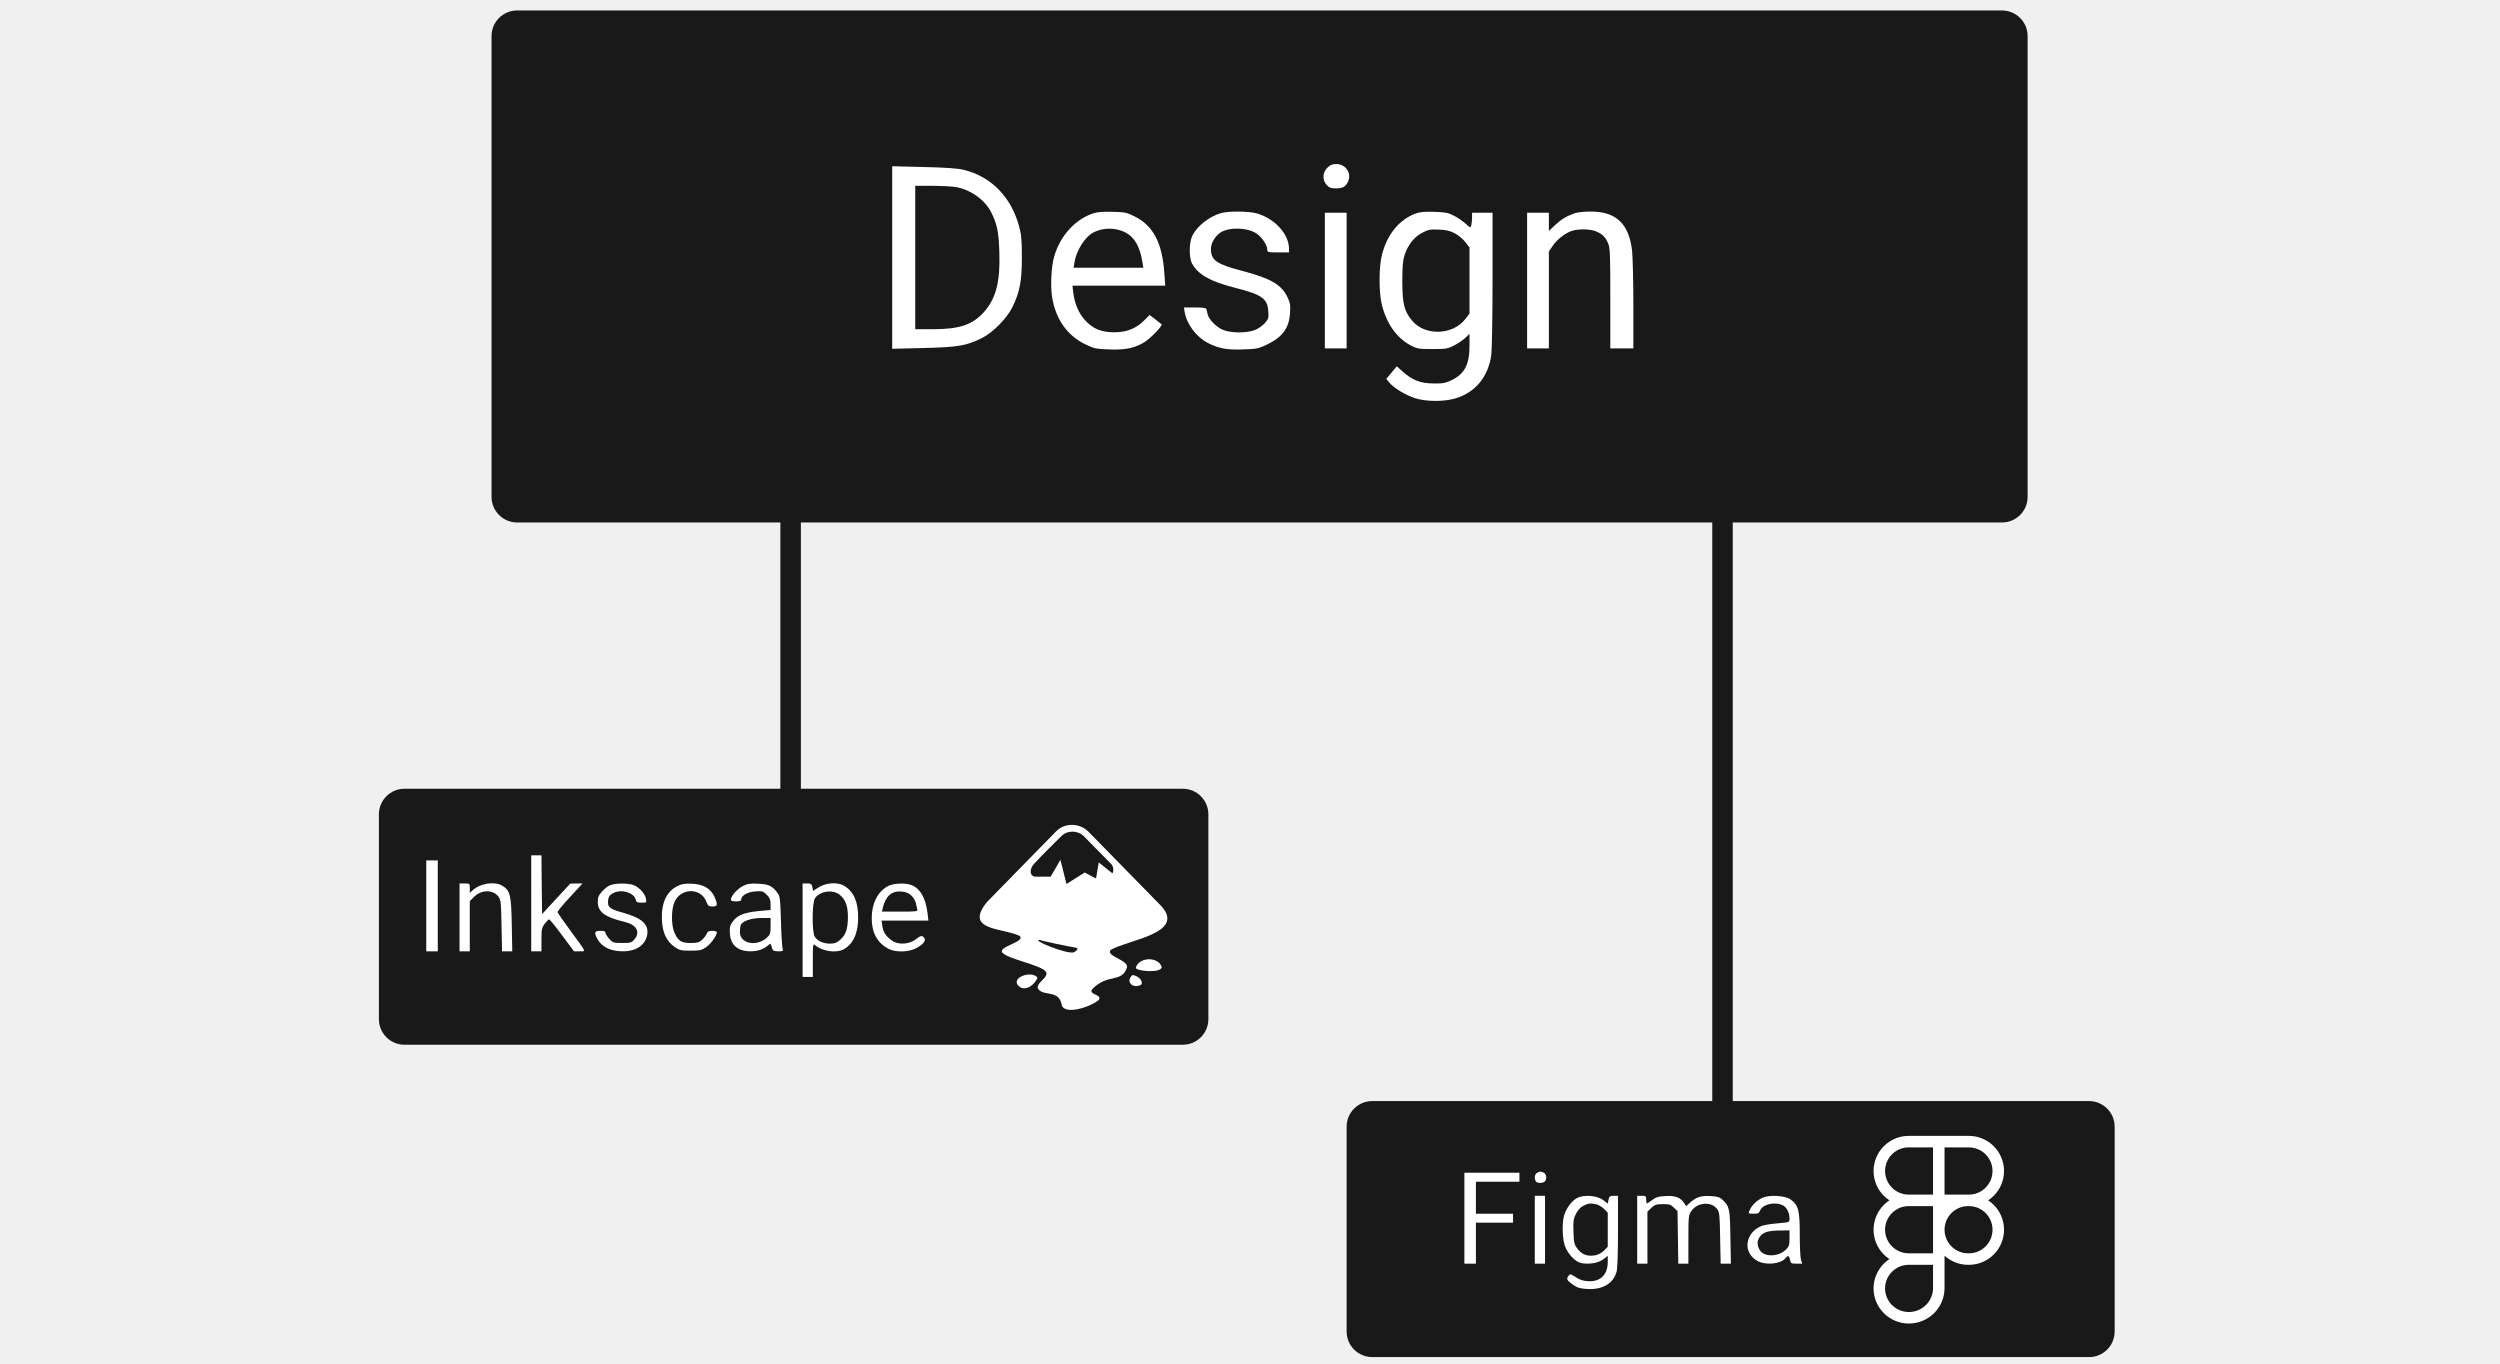
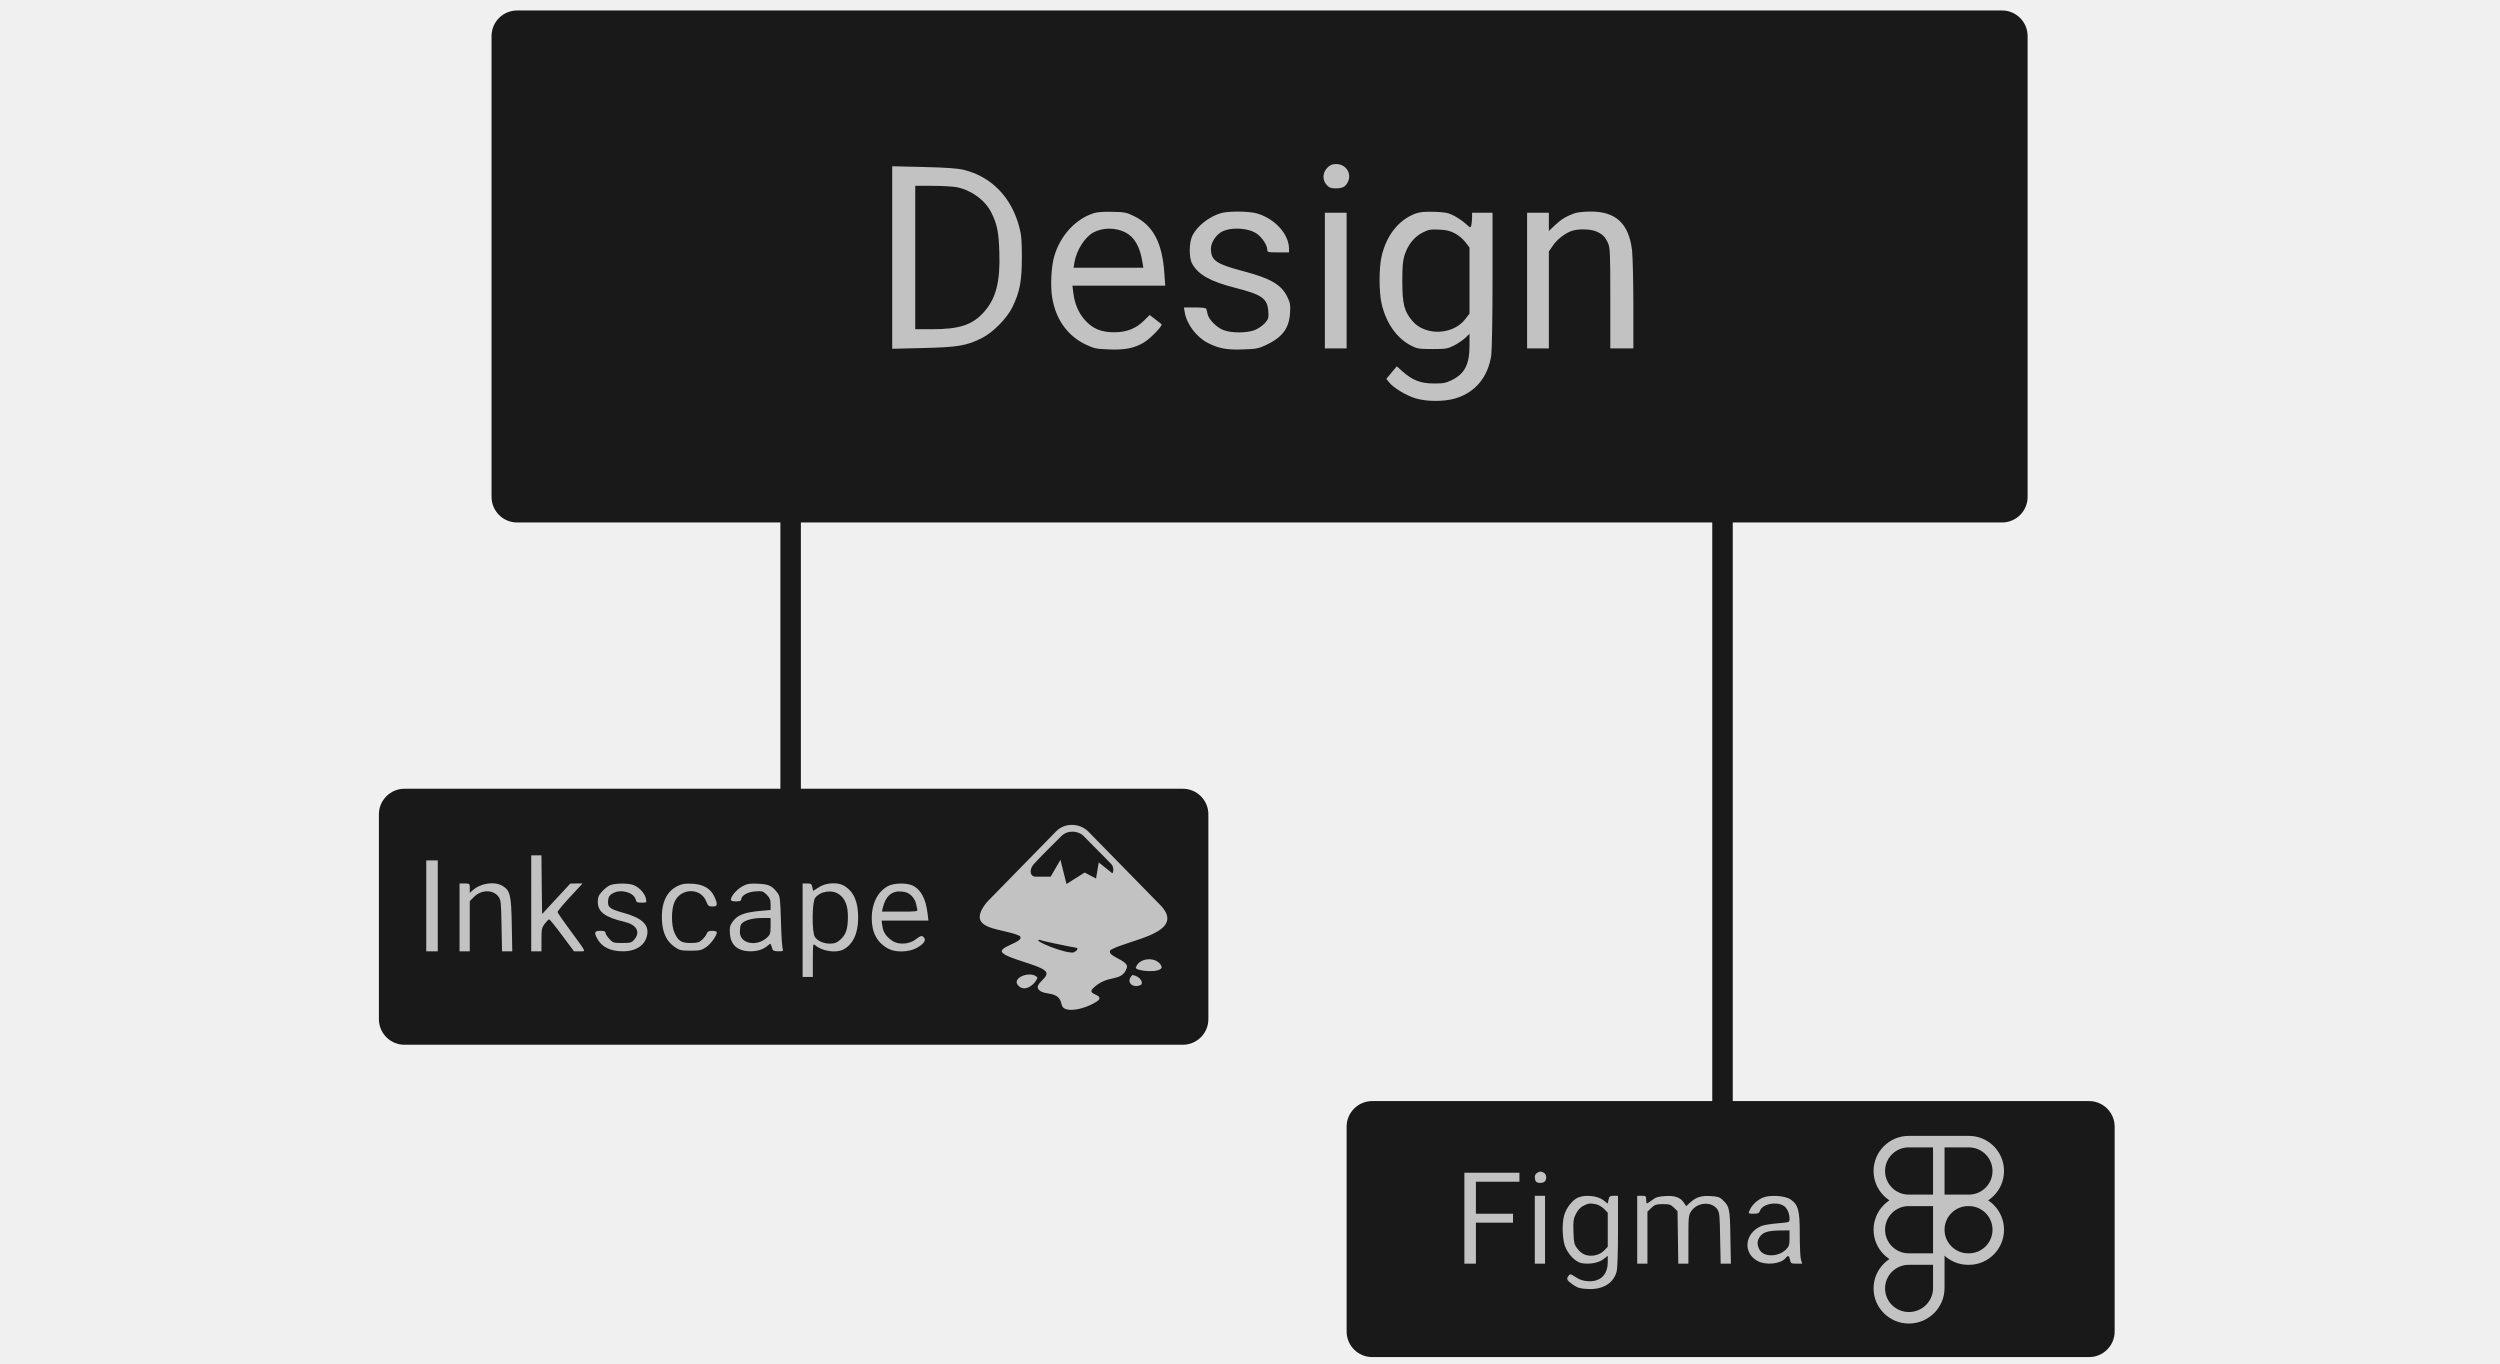
<svg xmlns="http://www.w3.org/2000/svg" width="488.259" id="screenshot" version="1.1" viewBox="0 0 488.259 266.335" height="266.335" style="-webkit-print-color-adjust: exact;">
  <g id="shape-70bc84d0-1886-11ec-993a-293f9893854e">
    <g id="shape-03aaeb20-1886-11ec-993a-293f9893854e">
      <rect rx="0" ry="0" x="0" y="-0.247" transform="matrix(1,5.148934621792615e-18,5.1489346225400866e-18,1,-4.730803766506142e-7,-2.3749581146148557e-7)" width="488" height="266" style="fill: rgb(177, 178, 181); fill-opacity: 0;" />
    </g>
    <g id="shape-74770d80-1330-11ec-8bc5-e98ba5337ee1">
      <g id="shape-38c487b0-132e-11ec-8bc5-e98ba5337ee1">
        <g id="shape-50511681-125e-11ec-a24a-8550932f84af">
          <path d="M154.413,82.219L154.413,165.739M336.413,82.219L336.413,223.779" style="fill: none; stroke-width: 4; stroke: rgb(25, 25, 25); stroke-opacity: 1;" />
        </g>
        <g id="shape-0c6811b0-1260-11ec-a24a-8550932f84af">
          <g id="shape-b5443f50-125d-11ec-a24a-8550932f84af">
            <rect rx="5" ry="5" x="96" y="2.044" transform="matrix(1,-1.7453292519943308e-8,1.74532925199433e-8,1,-9.083329928216699e-7,0.00000429351)" width="300" height="100" style="fill: rgb(25, 25, 25); fill-opacity: 1;" />
          </g>
          <g id="shape-e38426f0-125d-11ec-a24a-8550932f84af">
            <g>
-               <path d="M3569 2011 c-38 -39 -40 -96 -4 -135 20 -21 33 -26 72 -26 51 1 73 12 91 47 36 66 -12 143 -88 143 -33 0 -48 -6 -71 -29z M170 1310 l0 -713 243 6 c269 6 340 18 458 78 85 42 194 153 237 239 58 118 75 204 75 390 0 135 -4 179 -21 241 -62 232 -218 391 -433 444 -45 11 -136 18 -311 22 l-248 6 0 -713z m501 550 c115 -22 223 -100 272 -196 46 -92 59 -151 64 -310 8 -233 -26 -365 -121 -471 -89 -99 -191 -133 -398 -133 l-138 0 0 560 0 560 134 0 c73 0 158 -5 187 -10z M1743 1656 c-142 -46 -260 -175 -307 -336 -23 -75 -31 -229 -17 -318 27 -171 116 -299 257 -369 71 -34 83 -37 188 -41 124 -5 196 9 272 54 51 30 150 133 138 143 -5 4 -28 22 -51 40 l-42 32 -42 -42 c-64 -64 -137 -93 -234 -93 -103 0 -168 27 -230 96 -49 55 -79 125 -90 211 l-7 57 362 0 363 0 -7 98 c-16 236 -87 372 -234 444 -60 30 -75 33 -172 35 -68 2 -120 -2 -147 -11z m247 -149 c72 -36 116 -112 135 -234 l7 -43 -272 0 -273 0 7 43 c15 93 82 198 148 233 74 39 172 39 248 1z M2735 1656 c-92 -29 -179 -98 -218 -171 -28 -51 -30 -174 -5 -221 47 -87 142 -141 335 -190 212 -54 254 -84 261 -183 4 -54 2 -60 -27 -94 -18 -20 -53 -44 -79 -54 -63 -24 -181 -24 -244 0 -53 20 -114 82 -124 124 -3 16 -7 34 -10 41 -2 8 -29 12 -89 12 l-86 0 6 -37 c16 -95 92 -195 182 -241 82 -42 149 -55 272 -50 104 3 123 7 181 34 128 61 180 129 188 250 4 65 1 80 -22 128 -47 95 -130 143 -349 201 -206 54 -247 83 -247 173 0 43 29 93 70 124 65 48 221 44 291 -8 40 -29 79 -89 79 -121 0 -22 4 -23 85 -23 l85 0 0 28 c0 114 -110 235 -249 276 -66 19 -228 20 -286 2z M4260 1654 c-131 -48 -227 -167 -266 -331 -22 -91 -22 -285 0 -377 36 -150 116 -264 227 -323 50 -26 62 -28 169 -28 106 0 119 2 170 28 30 16 70 42 88 60 l32 31 0 -91 c0 -148 -37 -220 -137 -270 -50 -24 -69 -28 -143 -27 -100 0 -166 25 -242 93 l-46 41 -41 -49 -41 -49 22 -27 c32 -42 133 -103 206 -125 87 -27 227 -27 314 0 154 47 253 167 278 336 5 39 10 298 10 592 l0 522 -80 0 -80 0 0 -37 c0 -21 -3 -48 -6 -61 -6 -22 -7 -22 -45 13 -21 19 -62 47 -91 62 -45 23 -67 27 -153 30 -74 2 -112 -1 -145 -13z m305 -155 c28 -14 64 -44 82 -68 l33 -43 0 -258 0 -258 -33 -43 c-95 -125 -312 -133 -412 -16 -65 76 -79 131 -80 307 0 123 4 166 18 210 27 81 76 142 139 174 46 24 63 27 128 24 57 -2 88 -9 125 -29z M5499 1655 c-64 -23 -101 -46 -151 -92 l-48 -46 0 72 0 71 -85 0 -85 0 0 -530 0 -530 85 0 85 0 0 378 0 379 30 44 c32 49 96 99 149 117 48 17 145 15 188 -3 50 -21 72 -42 94 -90 17 -37 19 -73 19 -432 l0 -393 90 0 90 0 0 338 c0 185 -5 377 -10 427 -25 211 -127 306 -328 304 -48 0 -103 -6 -123 -14z M3550 1130 l0 -530 85 0 85 0 0 530 0 530 -85 0 -85 0 0 -530z" transform="translate(170, 21.04364) scale(0.25, 0.25) translate(0,248) scale(0.1,-0.1)" fill="#ffffff" stroke="none" />
+               <path d="M3569 2011 c-38 -39 -40 -96 -4 -135 20 -21 33 -26 72 -26 51 1 73 12 91 47 36 66 -12 143 -88 143 -33 0 -48 -6 -71 -29z M170 1310 l0 -713 243 6 c269 6 340 18 458 78 85 42 194 153 237 239 58 118 75 204 75 390 0 135 -4 179 -21 241 -62 232 -218 391 -433 444 -45 11 -136 18 -311 22 l-248 6 0 -713z m501 550 c115 -22 223 -100 272 -196 46 -92 59 -151 64 -310 8 -233 -26 -365 -121 -471 -89 -99 -191 -133 -398 -133 l-138 0 0 560 0 560 134 0 c73 0 158 -5 187 -10z M1743 1656 c-142 -46 -260 -175 -307 -336 -23 -75 -31 -229 -17 -318 27 -171 116 -299 257 -369 71 -34 83 -37 188 -41 124 -5 196 9 272 54 51 30 150 133 138 143 -5 4 -28 22 -51 40 l-42 32 -42 -42 c-64 -64 -137 -93 -234 -93 -103 0 -168 27 -230 96 -49 55 -79 125 -90 211 l-7 57 362 0 363 0 -7 98 c-16 236 -87 372 -234 444 -60 30 -75 33 -172 35 -68 2 -120 -2 -147 -11z m247 -149 c72 -36 116 -112 135 -234 l7 -43 -272 0 -273 0 7 43 c15 93 82 198 148 233 74 39 172 39 248 1z M2735 1656 c-92 -29 -179 -98 -218 -171 -28 -51 -30 -174 -5 -221 47 -87 142 -141 335 -190 212 -54 254 -84 261 -183 4 -54 2 -60 -27 -94 -18 -20 -53 -44 -79 -54 -63 -24 -181 -24 -244 0 -53 20 -114 82 -124 124 -3 16 -7 34 -10 41 -2 8 -29 12 -89 12 l-86 0 6 -37 c16 -95 92 -195 182 -241 82 -42 149 -55 272 -50 104 3 123 7 181 34 128 61 180 129 188 250 4 65 1 80 -22 128 -47 95 -130 143 -349 201 -206 54 -247 83 -247 173 0 43 29 93 70 124 65 48 221 44 291 -8 40 -29 79 -89 79 -121 0 -22 4 -23 85 -23 l85 0 0 28 c0 114 -110 235 -249 276 -66 19 -228 20 -286 2z M4260 1654 c-131 -48 -227 -167 -266 -331 -22 -91 -22 -285 0 -377 36 -150 116 -264 227 -323 50 -26 62 -28 169 -28 106 0 119 2 170 28 30 16 70 42 88 60 l32 31 0 -91 c0 -148 -37 -220 -137 -270 -50 -24 -69 -28 -143 -27 -100 0 -166 25 -242 93 l-46 41 -41 -49 -41 -49 22 -27 c32 -42 133 -103 206 -125 87 -27 227 -27 314 0 154 47 253 167 278 336 5 39 10 298 10 592 l0 522 -80 0 -80 0 0 -37 c0 -21 -3 -48 -6 -61 -6 -22 -7 -22 -45 13 -21 19 -62 47 -91 62 -45 23 -67 27 -153 30 -74 2 -112 -1 -145 -13z m305 -155 c28 -14 64 -44 82 -68 l33 -43 0 -258 0 -258 -33 -43 c-95 -125 -312 -133 -412 -16 -65 76 -79 131 -80 307 0 123 4 166 18 210 27 81 76 142 139 174 46 24 63 27 128 24 57 -2 88 -9 125 -29z M5499 1655 c-64 -23 -101 -46 -151 -92 l-48 -46 0 72 0 71 -85 0 -85 0 0 -530 0 -530 85 0 85 0 0 378 0 379 30 44 c32 49 96 99 149 117 48 17 145 15 188 -3 50 -21 72 -42 94 -90 17 -37 19 -73 19 -432 l0 -393 90 0 90 0 0 338 c0 185 -5 377 -10 427 -25 211 -127 306 -328 304 -48 0 -103 -6 -123 -14z M3550 1130 l0 -530 85 0 85 0 0 530 0 530 -85 0 -85 0 0 -530z" transform="translate(170, 21.04364) scale(0.25, 0.25) translate(0,248) scale(0.1,-0.1)" fill="#c2c2c2" stroke="none" />
            </g>
          </g>
        </g>
      </g>
      <g id="shape-d6354a10-132f-11ec-8bc5-e98ba5337ee1">
        <g id="shape-49e83c70-132f-11ec-8bc5-e98ba5337ee1">
          <rect rx="5" ry="5" x="263" y="215.044" transform="matrix(1,8.698226992842622e-8,0.000003699814,1,-0.0008942089,-0.0000245992)" width="150" height="50" style="fill: rgb(25, 25, 25); fill-opacity: 1;" />
        </g>
        <g id="shape-d19e83e0-132f-11ec-8bc5-e98ba5337ee1">
          <g id="shape-4f987810-1262-11ec-a24a-8550932f84af" style="fill: rgb(255, 255, 255); fill-opacity: 1;">
            <g id="shape-4f9c96c0-1262-11ec-a24a-8550932f84af">
-               <path d="M384.535,235.557L377.529,235.557L377.529,221.843L384.535,221.843C388.316,221.843,391.392,224.918,391.392,228.699C391.392,232.48,388.316,235.557,384.535,235.557ZZM379.776,233.311L384.535,233.311C387.078,233.311,389.145,231.242,389.145,228.701C389.145,226.16,387.076,224.091,384.535,224.091L379.776,224.091L379.776,233.311ZZM379.776,235.557L372.771,235.557C368.99,235.557,365.915,232.482,365.915,228.701C365.915,224.92,368.99,221.843,372.771,221.843L379.777,221.843L379.777,235.557ZM372.771,224.089C370.228,224.089,368.161,226.158,368.161,228.699C368.161,231.24,370.228,233.311,372.771,233.311L377.531,233.311L377.531,224.089L372.771,224.089ZZM379.776,247.024L372.771,247.024C368.99,247.024,365.915,243.948,365.915,240.167C365.915,236.386,368.99,233.311,372.771,233.311L379.777,233.311L379.777,247.024ZM372.771,235.557C370.228,235.557,368.161,237.626,368.161,240.167C368.161,242.708,370.23,244.778,372.771,244.778L377.531,244.778L377.531,235.557L372.771,235.557ZZM372.808,258.492C369.007,258.492,365.913,255.416,365.913,251.635C365.913,247.855,368.989,244.779,372.769,244.779L379.776,244.779L379.776,251.561C379.776,255.383,376.65,258.492,372.808,258.492ZZM372.771,247.024C370.226,247.027,368.164,249.089,368.161,251.634C368.161,254.176,370.245,256.244,372.809,256.244C375.413,256.244,377.532,254.143,377.532,251.559L377.532,247.024L372.771,247.024ZZM384.535,247.024L384.386,247.024C380.605,247.024,377.529,243.948,377.529,240.167C377.529,236.386,380.605,233.311,384.386,233.311L384.535,233.311C388.316,233.311,391.392,236.386,391.392,240.167C391.392,243.948,388.316,247.024,384.535,247.024ZZM384.387,235.557C381.845,235.557,379.777,237.626,379.777,240.167C379.777,242.708,381.846,244.778,384.387,244.778L384.537,244.778C387.079,244.778,389.147,242.708,389.147,240.167C389.147,237.626,387.078,235.557,384.537,235.557L384.387,235.557ZZ" />
+               <path d="M384.535,235.557L377.529,235.557L377.529,221.843L384.535,221.843C388.316,221.843,391.392,224.918,391.392,228.699C391.392,232.48,388.316,235.557,384.535,235.557ZZM379.776,233.311L384.535,233.311C387.078,233.311,389.145,231.242,389.145,228.701C389.145,226.16,387.076,224.091,384.535,224.091L379.776,224.091L379.776,233.311ZZM379.776,235.557L372.771,235.557C368.99,235.557,365.915,232.482,365.915,228.701C365.915,224.92,368.99,221.843,372.771,221.843L379.777,221.843L379.777,235.557ZM372.771,224.089C370.228,224.089,368.161,226.158,368.161,228.699C368.161,231.24,370.228,233.311,372.771,233.311L377.531,233.311L377.531,224.089L372.771,224.089ZZM379.776,247.024L372.771,247.024C368.99,247.024,365.915,243.948,365.915,240.167C365.915,236.386,368.99,233.311,372.771,233.311L379.777,233.311L379.777,247.024ZM372.771,235.557C370.228,235.557,368.161,237.626,368.161,240.167C368.161,242.708,370.23,244.778,372.771,244.778L377.531,244.778L377.531,235.557L372.771,235.557ZZM372.808,258.492C369.007,258.492,365.913,255.416,365.913,251.635C365.913,247.855,368.989,244.779,372.769,244.779L379.776,244.779L379.776,251.561C379.776,255.383,376.65,258.492,372.808,258.492ZZM372.771,247.024C370.226,247.027,368.164,249.089,368.161,251.634C368.161,254.176,370.245,256.244,372.809,256.244C375.413,256.244,377.532,254.143,377.532,251.559L377.532,247.024L372.771,247.024ZZM384.535,247.024L384.386,247.024C380.605,247.024,377.529,243.948,377.529,240.167C377.529,236.386,380.605,233.311,384.386,233.311L384.535,233.311C388.316,233.311,391.392,236.386,391.392,240.167C391.392,243.948,388.316,247.024,384.535,247.024ZZM384.387,235.557C381.845,235.557,379.777,237.626,379.777,240.167C379.777,242.708,381.846,244.778,384.387,244.778L384.537,244.778C387.079,244.778,389.147,242.708,389.147,240.167C389.147,237.626,387.078,235.557,384.537,235.557L384.387,235.557ZZ" style="fill: rgb(194, 194, 194);" />
            </g>
          </g>
          <g id="shape-c6f26340-132e-11ec-8bc5-e98ba5337ee1">
            <g>
-               <path d="M648 1079 c-18 -10 -23 -35 -12 -63 7 -19 55 -21 72 -4 18 18 14 56 -7 68 -24 12 -31 12 -53 -1z M80 725 l0 -355 45 0 45 0 0 160 0 160 145 0 145 0 0 35 0 35 -145 0 -145 0 0 125 0 125 170 0 170 0 0 35 0 35 -215 0 -215 0 0 -355z M630 635 l0 -265 40 0 40 0 0 265 0 265 -40 0 -40 0 0 -265z M961 883 c-41 -21 -87 -82 -102 -137 -17 -60 -14 -176 5 -234 22 -65 82 -129 131 -138 63 -11 131 1 170 30 l35 27 0 -48 c0 -101 -59 -157 -157 -150 -35 2 -65 12 -94 32 -41 26 -43 27 -56 9 -18 -25 -13 -34 36 -69 35 -24 54 -30 112 -33 118 -7 203 43 228 135 7 22 11 153 11 316 l0 277 -34 0 c-29 0 -34 -4 -40 -31 l-6 -30 -36 28 c-47 35 -149 44 -203 16z m148 -49 c18 -4 45 -20 62 -36 l29 -30 0 -133 0 -133 -30 -31 c-21 -20 -45 -32 -75 -37 -58 -8 -98 8 -133 54 -24 32 -27 45 -30 131 -3 84 0 102 20 141 15 29 35 51 58 62 38 20 52 21 99 12z M1430 635 l0 -265 40 0 40 0 0 203 0 203 30 29 c27 26 38 29 90 30 52 0 63 -4 87 -28 l28 -27 3 -205 3 -205 40 0 39 0 0 189 c0 179 1 190 23 222 46 68 156 77 201 16 19 -26 21 -44 24 -228 l4 -199 40 0 40 0 -4 208 c-3 223 -7 240 -63 292 -21 20 -39 25 -94 28 -74 4 -113 -9 -162 -55 l-26 -24 -17 25 c-27 43 -71 59 -146 54 -54 -3 -74 -9 -103 -31 -20 -15 -38 -27 -41 -27 -3 0 -6 14 -6 30 0 28 -3 30 -35 30 l-35 0 0 -265z M2410 885 c-42 -19 -77 -51 -96 -87 -19 -37 -19 -38 26 -38 34 0 42 4 50 25 19 49 118 72 179 40 30 -15 51 -59 51 -105 0 -27 0 -27 -92 -35 -51 -4 -109 -13 -128 -21 -128 -54 -147 -206 -34 -271 65 -38 184 -27 223 20 19 24 28 21 35 -13 5 -28 9 -30 50 -30 l45 0 -10 32 c-5 18 -9 107 -9 198 0 187 -11 228 -71 271 -43 31 -164 38 -219 14z m210 -316 c0 -53 -3 -64 -28 -89 -61 -60 -176 -60 -207 0 -21 40 -19 72 6 104 26 33 65 44 157 45 l72 1 0 -61z" transform="translate(284, 224.0436) scale(0.25, 0.25) translate(0,128) scale(0.1,-0.1)" fill="#ffffff" stroke="none" />
+               <path d="M648 1079 c-18 -10 -23 -35 -12 -63 7 -19 55 -21 72 -4 18 18 14 56 -7 68 -24 12 -31 12 -53 -1z M80 725 l0 -355 45 0 45 0 0 160 0 160 145 0 145 0 0 35 0 35 -145 0 -145 0 0 125 0 125 170 0 170 0 0 35 0 35 -215 0 -215 0 0 -355z M630 635 l0 -265 40 0 40 0 0 265 0 265 -40 0 -40 0 0 -265z M961 883 c-41 -21 -87 -82 -102 -137 -17 -60 -14 -176 5 -234 22 -65 82 -129 131 -138 63 -11 131 1 170 30 l35 27 0 -48 c0 -101 -59 -157 -157 -150 -35 2 -65 12 -94 32 -41 26 -43 27 -56 9 -18 -25 -13 -34 36 -69 35 -24 54 -30 112 -33 118 -7 203 43 228 135 7 22 11 153 11 316 l0 277 -34 0 c-29 0 -34 -4 -40 -31 l-6 -30 -36 28 c-47 35 -149 44 -203 16z m148 -49 c18 -4 45 -20 62 -36 l29 -30 0 -133 0 -133 -30 -31 c-21 -20 -45 -32 -75 -37 -58 -8 -98 8 -133 54 -24 32 -27 45 -30 131 -3 84 0 102 20 141 15 29 35 51 58 62 38 20 52 21 99 12z M1430 635 l0 -265 40 0 40 0 0 203 0 203 30 29 c27 26 38 29 90 30 52 0 63 -4 87 -28 l28 -27 3 -205 3 -205 40 0 39 0 0 189 c0 179 1 190 23 222 46 68 156 77 201 16 19 -26 21 -44 24 -228 l4 -199 40 0 40 0 -4 208 c-3 223 -7 240 -63 292 -21 20 -39 25 -94 28 -74 4 -113 -9 -162 -55 l-26 -24 -17 25 c-27 43 -71 59 -146 54 -54 -3 -74 -9 -103 -31 -20 -15 -38 -27 -41 -27 -3 0 -6 14 -6 30 0 28 -3 30 -35 30 l-35 0 0 -265z M2410 885 c-42 -19 -77 -51 -96 -87 -19 -37 -19 -38 26 -38 34 0 42 4 50 25 19 49 118 72 179 40 30 -15 51 -59 51 -105 0 -27 0 -27 -92 -35 -51 -4 -109 -13 -128 -21 -128 -54 -147 -206 -34 -271 65 -38 184 -27 223 20 19 24 28 21 35 -13 5 -28 9 -30 50 -30 l45 0 -10 32 c-5 18 -9 107 -9 198 0 187 -11 228 -71 271 -43 31 -164 38 -219 14z m210 -316 c0 -53 -3 -64 -28 -89 -61 -60 -176 -60 -207 0 -21 40 -19 72 6 104 26 33 65 44 157 45 l72 1 0 -61z" transform="translate(284, 224.0436) scale(0.25, 0.25) translate(0,128) scale(0.1,-0.1)" fill="#c2c2c2" stroke="none" />
            </g>
          </g>
        </g>
      </g>
      <g id="shape-b4562d60-132f-11ec-8bc5-e98ba5337ee1">
        <g id="shape-477826d0-132f-11ec-8bc5-e98ba5337ee1">
          <rect rx="5" ry="5" x="74" y="154.044" transform="matrix(1,8.698226973226152e-8,0.000003699814,1,-0.0006648723,-0.000009901425)" width="162" height="50" style="fill: rgb(25, 25, 25); fill-opacity: 1;" />
        </g>
        <g id="shape-a198d060-132f-11ec-8bc5-e98ba5337ee1">
          <g id="shape-4c1767a0-1262-11ec-a24a-8550932f84af" style="fill: rgb(255, 255, 255); fill-opacity: 1;">
            <g id="shape-4c19ffb0-1262-11ec-a24a-8550932f84af">
-               <path d="M203.049,183.549C203.411,183.773,208.879,184.884,210.215,185.105C210.678,185.202,210.349,185.678,209.711,186C208.271,186.383,201.286,183.549,203.049,183.549ZZM211.672,163.314L217.024,168.745C217.533,169.264,217.525,170.268,217.241,170.556L214.584,168.432L214.062,171.577L211.84,170.406L208.285,172.649L207.108,167.92L205.197,171.221L202.276,171.221C201.085,171.221,200.946,169.711,202.027,168.631C203.916,166.594,206.084,164.518,207.263,163.314C208.448,162.105,210.511,162.14,211.672,163.314ZZM206.286,162.343L192.756,176.173C188.186,181.828,195.869,181.17,199.161,182.798C200.343,184.005,194.633,184.896,195.815,186.102C196.995,187.309,202.959,188.427,204.142,189.632C205.322,190.839,201.723,192.119,202.905,193.324C204.086,194.532,206.819,193.388,207.331,196.174C207.694,198.163,212.254,197.028,214.483,195.399C215.665,194.192,212.223,194.305,213.405,193.098C216.342,190.098,219.078,192.009,220.083,189.001C220.579,187.515,215.758,186.711,216.942,185.504C220.341,183.521,232.088,182.231,226.513,176.663L212.492,162.343C210.777,160.698,207.914,160.68,206.288,162.343ZM221.827,189.001C221.827,189.687,226.887,190.137,226.887,188.839C226.167,186.755,222.425,186.896,221.827,189.001ZZM199.031,192.647C200.228,193.683,202.081,192.389,202.635,190.944C201.474,189.404,197.127,191.001,199.031,192.647ZZM221.191,190.41C219.648,191.796,221.366,193.199,222.888,192.305C223.227,191.962,222.879,190.755,221.193,190.41Z" />
+               <path d="M203.049,183.549C203.411,183.773,208.879,184.884,210.215,185.105C210.678,185.202,210.349,185.678,209.711,186C208.271,186.383,201.286,183.549,203.049,183.549ZZM211.672,163.314L217.024,168.745C217.533,169.264,217.525,170.268,217.241,170.556L214.584,168.432L214.062,171.577L211.84,170.406L208.285,172.649L207.108,167.92L205.197,171.221L202.276,171.221C201.085,171.221,200.946,169.711,202.027,168.631C203.916,166.594,206.084,164.518,207.263,163.314C208.448,162.105,210.511,162.14,211.672,163.314ZZM206.286,162.343L192.756,176.173C188.186,181.828,195.869,181.17,199.161,182.798C200.343,184.005,194.633,184.896,195.815,186.102C196.995,187.309,202.959,188.427,204.142,189.632C205.322,190.839,201.723,192.119,202.905,193.324C204.086,194.532,206.819,193.388,207.331,196.174C207.694,198.163,212.254,197.028,214.483,195.399C215.665,194.192,212.223,194.305,213.405,193.098C216.342,190.098,219.078,192.009,220.083,189.001C220.579,187.515,215.758,186.711,216.942,185.504C220.341,183.521,232.088,182.231,226.513,176.663L212.492,162.343C210.777,160.698,207.914,160.68,206.288,162.343ZM221.827,189.001C221.827,189.687,226.887,190.137,226.887,188.839C226.167,186.755,222.425,186.896,221.827,189.001ZZM199.031,192.647C200.228,193.683,202.081,192.389,202.635,190.944C201.474,189.404,197.127,191.001,199.031,192.647ZZM221.191,190.41C219.648,191.796,221.366,193.199,222.888,192.305C223.227,191.962,222.879,190.755,221.193,190.41Z" style="fill: rgb(194, 194, 194);" />
            </g>
          </g>
          <g id="shape-caea7870-132e-11ec-8bc5-e98ba5337ee1">
            <g>
-               <path d="M910 745 l0 -375 40 0 40 0 0 91 c0 82 2 93 26 125 15 19 30 34 34 34 4 0 50 -56 101 -125 l93 -125 44 0 c51 0 58 -15 -71 160 -55 74 -100 140 -101 146 -1 7 43 60 97 118 l98 106 -48 0 -48 -1 -110 -119 -110 -119 -3 229 -2 230 -40 0 -40 0 0 -375z M90 725 l0 -355 45 0 45 0 0 355 0 355 -45 0 -45 0 0 -355z M350 635 l0 -265 40 0 40 0 0 196 0 196 33 33 c58 58 149 58 191 2 19 -26 21 -44 24 -228 l4 -199 40 0 40 0 -4 208 c-4 231 -12 266 -72 303 -62 38 -173 21 -233 -34 l-23 -20 0 36 c0 36 -1 37 -40 37 l-40 0 0 -265z M1525 886 c-17 -7 -45 -30 -63 -50 -26 -29 -32 -45 -32 -81 0 -77 56 -119 209 -155 94 -22 126 -79 77 -137 -22 -26 -30 -28 -96 -28 -68 0 -73 2 -101 33 -16 18 -29 39 -29 47 0 11 -11 15 -40 15 -45 0 -50 -12 -26 -58 35 -68 104 -102 203 -102 107 0 179 52 190 136 10 76 -47 126 -188 165 -96 26 -119 42 -119 78 0 43 9 60 41 76 62 33 161 4 175 -50 5 -22 12 -25 46 -25 40 0 40 0 34 32 -8 39 -49 85 -93 104 -41 18 -148 17 -188 0z M2051 879 c-85 -43 -126 -133 -120 -266 5 -99 36 -164 98 -208 39 -27 50 -30 125 -30 74 0 87 3 123 28 37 25 83 90 83 116 0 6 -16 11 -35 11 -28 0 -37 -5 -44 -22 -5 -13 -21 -34 -36 -48 -23 -21 -36 -25 -90 -25 -73 0 -96 15 -126 80 -26 56 -26 185 1 242 49 109 205 111 247 3 14 -36 20 -40 50 -40 39 0 42 14 14 77 -30 64 -87 97 -175 101 -58 2 -79 -1 -115 -19z M2560 878 c-44 -24 -90 -77 -90 -104 0 -10 13 -14 40 -14 27 0 40 4 40 13 0 32 49 61 110 65 55 4 61 2 90 -26 24 -25 30 -39 30 -74 l0 -45 -98 -9 c-114 -12 -165 -34 -200 -85 -20 -28 -23 -44 -20 -91 7 -91 62 -138 163 -138 55 0 102 16 137 48 19 16 17 18 33 -33 3 -10 18 -15 46 -15 35 0 40 2 34 18 -5 9 -11 106 -14 214 -5 178 -8 199 -27 224 -40 55 -70 69 -152 72 -66 3 -83 0 -122 -20z m220 -311 c0 -56 -3 -66 -27 -89 -81 -75 -213 -49 -213 42 0 21 3 46 7 55 11 31 82 55 161 55 l72 0 0 -63z M3030 535 l0 -365 40 0 40 0 0 132 c0 124 1 130 18 116 53 -47 162 -64 220 -34 75 39 116 126 116 246 1 126 -34 206 -108 251 -50 31 -141 26 -198 -10 l-46 -29 -6 29 c-5 25 -10 29 -41 29 l-35 0 0 -365z m288 278 c45 -34 66 -87 66 -172 0 -95 -15 -141 -60 -181 -28 -24 -44 -30 -80 -30 -51 0 -96 20 -118 52 -24 34 -23 274 2 305 43 55 135 67 190 26z M3698 880 c-81 -43 -128 -136 -128 -251 0 -115 44 -194 132 -240 57 -29 157 -26 217 6 56 31 78 60 60 81 -16 20 -25 18 -66 -13 -50 -39 -135 -44 -182 -11 -48 32 -72 68 -78 116 l-6 42 183 0 183 0 -7 58 c-14 116 -55 190 -122 218 -48 20 -142 17 -186 -6z m182 -75 c16 -15 32 -42 35 -59 4 -17 9 -39 11 -48 5 -17 -6 -18 -136 -18 l-140 0 6 28 c22 93 70 136 147 129 35 -3 56 -12 77 -32z" transform="translate(81, 163.0436) scale(0.25, 0.25) translate(0,128) scale(0.1,-0.1)" fill="#ffffff" stroke="none" />
+               <path d="M910 745 l0 -375 40 0 40 0 0 91 c0 82 2 93 26 125 15 19 30 34 34 34 4 0 50 -56 101 -125 l93 -125 44 0 c51 0 58 -15 -71 160 -55 74 -100 140 -101 146 -1 7 43 60 97 118 l98 106 -48 0 -48 -1 -110 -119 -110 -119 -3 229 -2 230 -40 0 -40 0 0 -375z M90 725 l0 -355 45 0 45 0 0 355 0 355 -45 0 -45 0 0 -355z M350 635 l0 -265 40 0 40 0 0 196 0 196 33 33 c58 58 149 58 191 2 19 -26 21 -44 24 -228 l4 -199 40 0 40 0 -4 208 c-4 231 -12 266 -72 303 -62 38 -173 21 -233 -34 l-23 -20 0 36 c0 36 -1 37 -40 37 l-40 0 0 -265z M1525 886 c-17 -7 -45 -30 -63 -50 -26 -29 -32 -45 -32 -81 0 -77 56 -119 209 -155 94 -22 126 -79 77 -137 -22 -26 -30 -28 -96 -28 -68 0 -73 2 -101 33 -16 18 -29 39 -29 47 0 11 -11 15 -40 15 -45 0 -50 -12 -26 -58 35 -68 104 -102 203 -102 107 0 179 52 190 136 10 76 -47 126 -188 165 -96 26 -119 42 -119 78 0 43 9 60 41 76 62 33 161 4 175 -50 5 -22 12 -25 46 -25 40 0 40 0 34 32 -8 39 -49 85 -93 104 -41 18 -148 17 -188 0z M2051 879 c-85 -43 -126 -133 -120 -266 5 -99 36 -164 98 -208 39 -27 50 -30 125 -30 74 0 87 3 123 28 37 25 83 90 83 116 0 6 -16 11 -35 11 -28 0 -37 -5 -44 -22 -5 -13 -21 -34 -36 -48 -23 -21 -36 -25 -90 -25 -73 0 -96 15 -126 80 -26 56 -26 185 1 242 49 109 205 111 247 3 14 -36 20 -40 50 -40 39 0 42 14 14 77 -30 64 -87 97 -175 101 -58 2 -79 -1 -115 -19z M2560 878 c-44 -24 -90 -77 -90 -104 0 -10 13 -14 40 -14 27 0 40 4 40 13 0 32 49 61 110 65 55 4 61 2 90 -26 24 -25 30 -39 30 -74 l0 -45 -98 -9 c-114 -12 -165 -34 -200 -85 -20 -28 -23 -44 -20 -91 7 -91 62 -138 163 -138 55 0 102 16 137 48 19 16 17 18 33 -33 3 -10 18 -15 46 -15 35 0 40 2 34 18 -5 9 -11 106 -14 214 -5 178 -8 199 -27 224 -40 55 -70 69 -152 72 -66 3 -83 0 -122 -20z m220 -311 c0 -56 -3 -66 -27 -89 -81 -75 -213 -49 -213 42 0 21 3 46 7 55 11 31 82 55 161 55 l72 0 0 -63z M3030 535 l0 -365 40 0 40 0 0 132 c0 124 1 130 18 116 53 -47 162 -64 220 -34 75 39 116 126 116 246 1 126 -34 206 -108 251 -50 31 -141 26 -198 -10 l-46 -29 -6 29 c-5 25 -10 29 -41 29 l-35 0 0 -365z m288 278 c45 -34 66 -87 66 -172 0 -95 -15 -141 -60 -181 -28 -24 -44 -30 -80 -30 -51 0 -96 20 -118 52 -24 34 -23 274 2 305 43 55 135 67 190 26z M3698 880 c-81 -43 -128 -136 -128 -251 0 -115 44 -194 132 -240 57 -29 157 -26 217 6 56 31 78 60 60 81 -16 20 -25 18 -66 -13 -50 -39 -135 -44 -182 -11 -48 32 -72 68 -78 116 l-6 42 183 0 183 0 -7 58 c-14 116 -55 190 -122 218 -48 20 -142 17 -186 -6z m182 -75 c16 -15 32 -42 35 -59 4 -17 9 -39 11 -48 5 -17 -6 -18 -136 -18 l-140 0 6 28 c22 93 70 136 147 129 35 -3 56 -12 77 -32z" transform="translate(81, 163.0436) scale(0.25, 0.25) translate(0,128) scale(0.1,-0.1)" fill="#c2c2c2" stroke="none" />
            </g>
          </g>
        </g>
      </g>
    </g>
  </g>
</svg>
